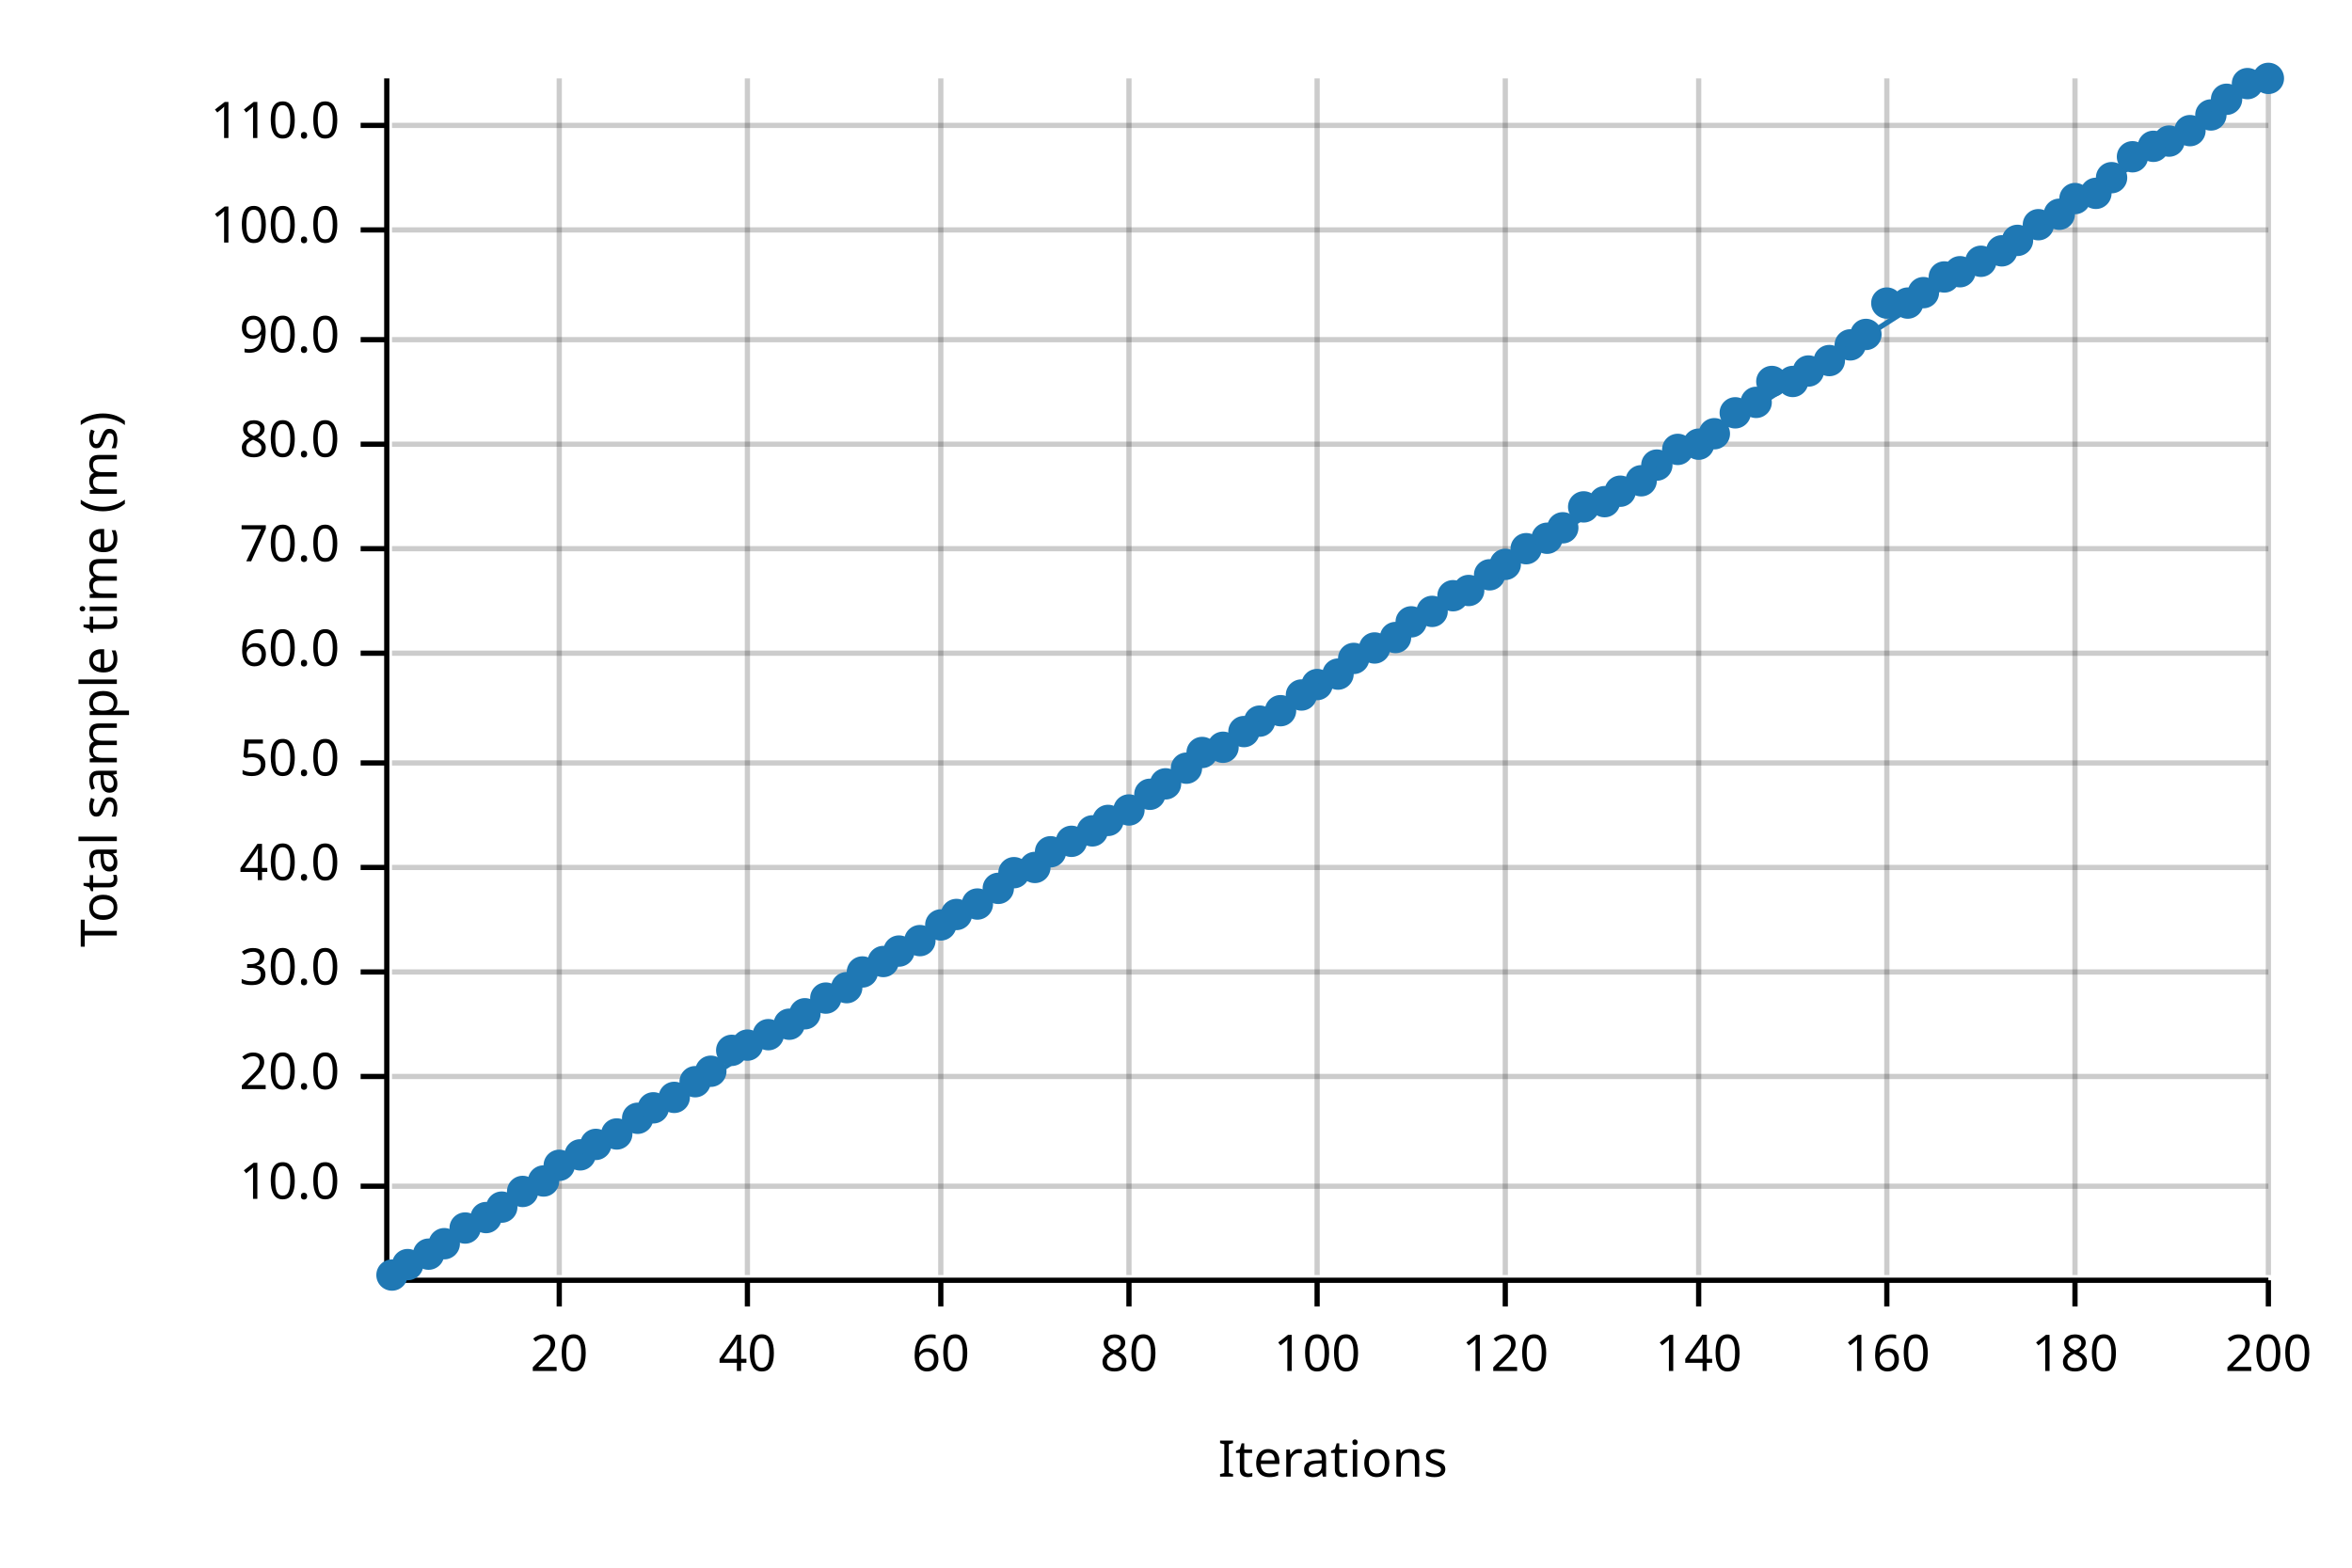
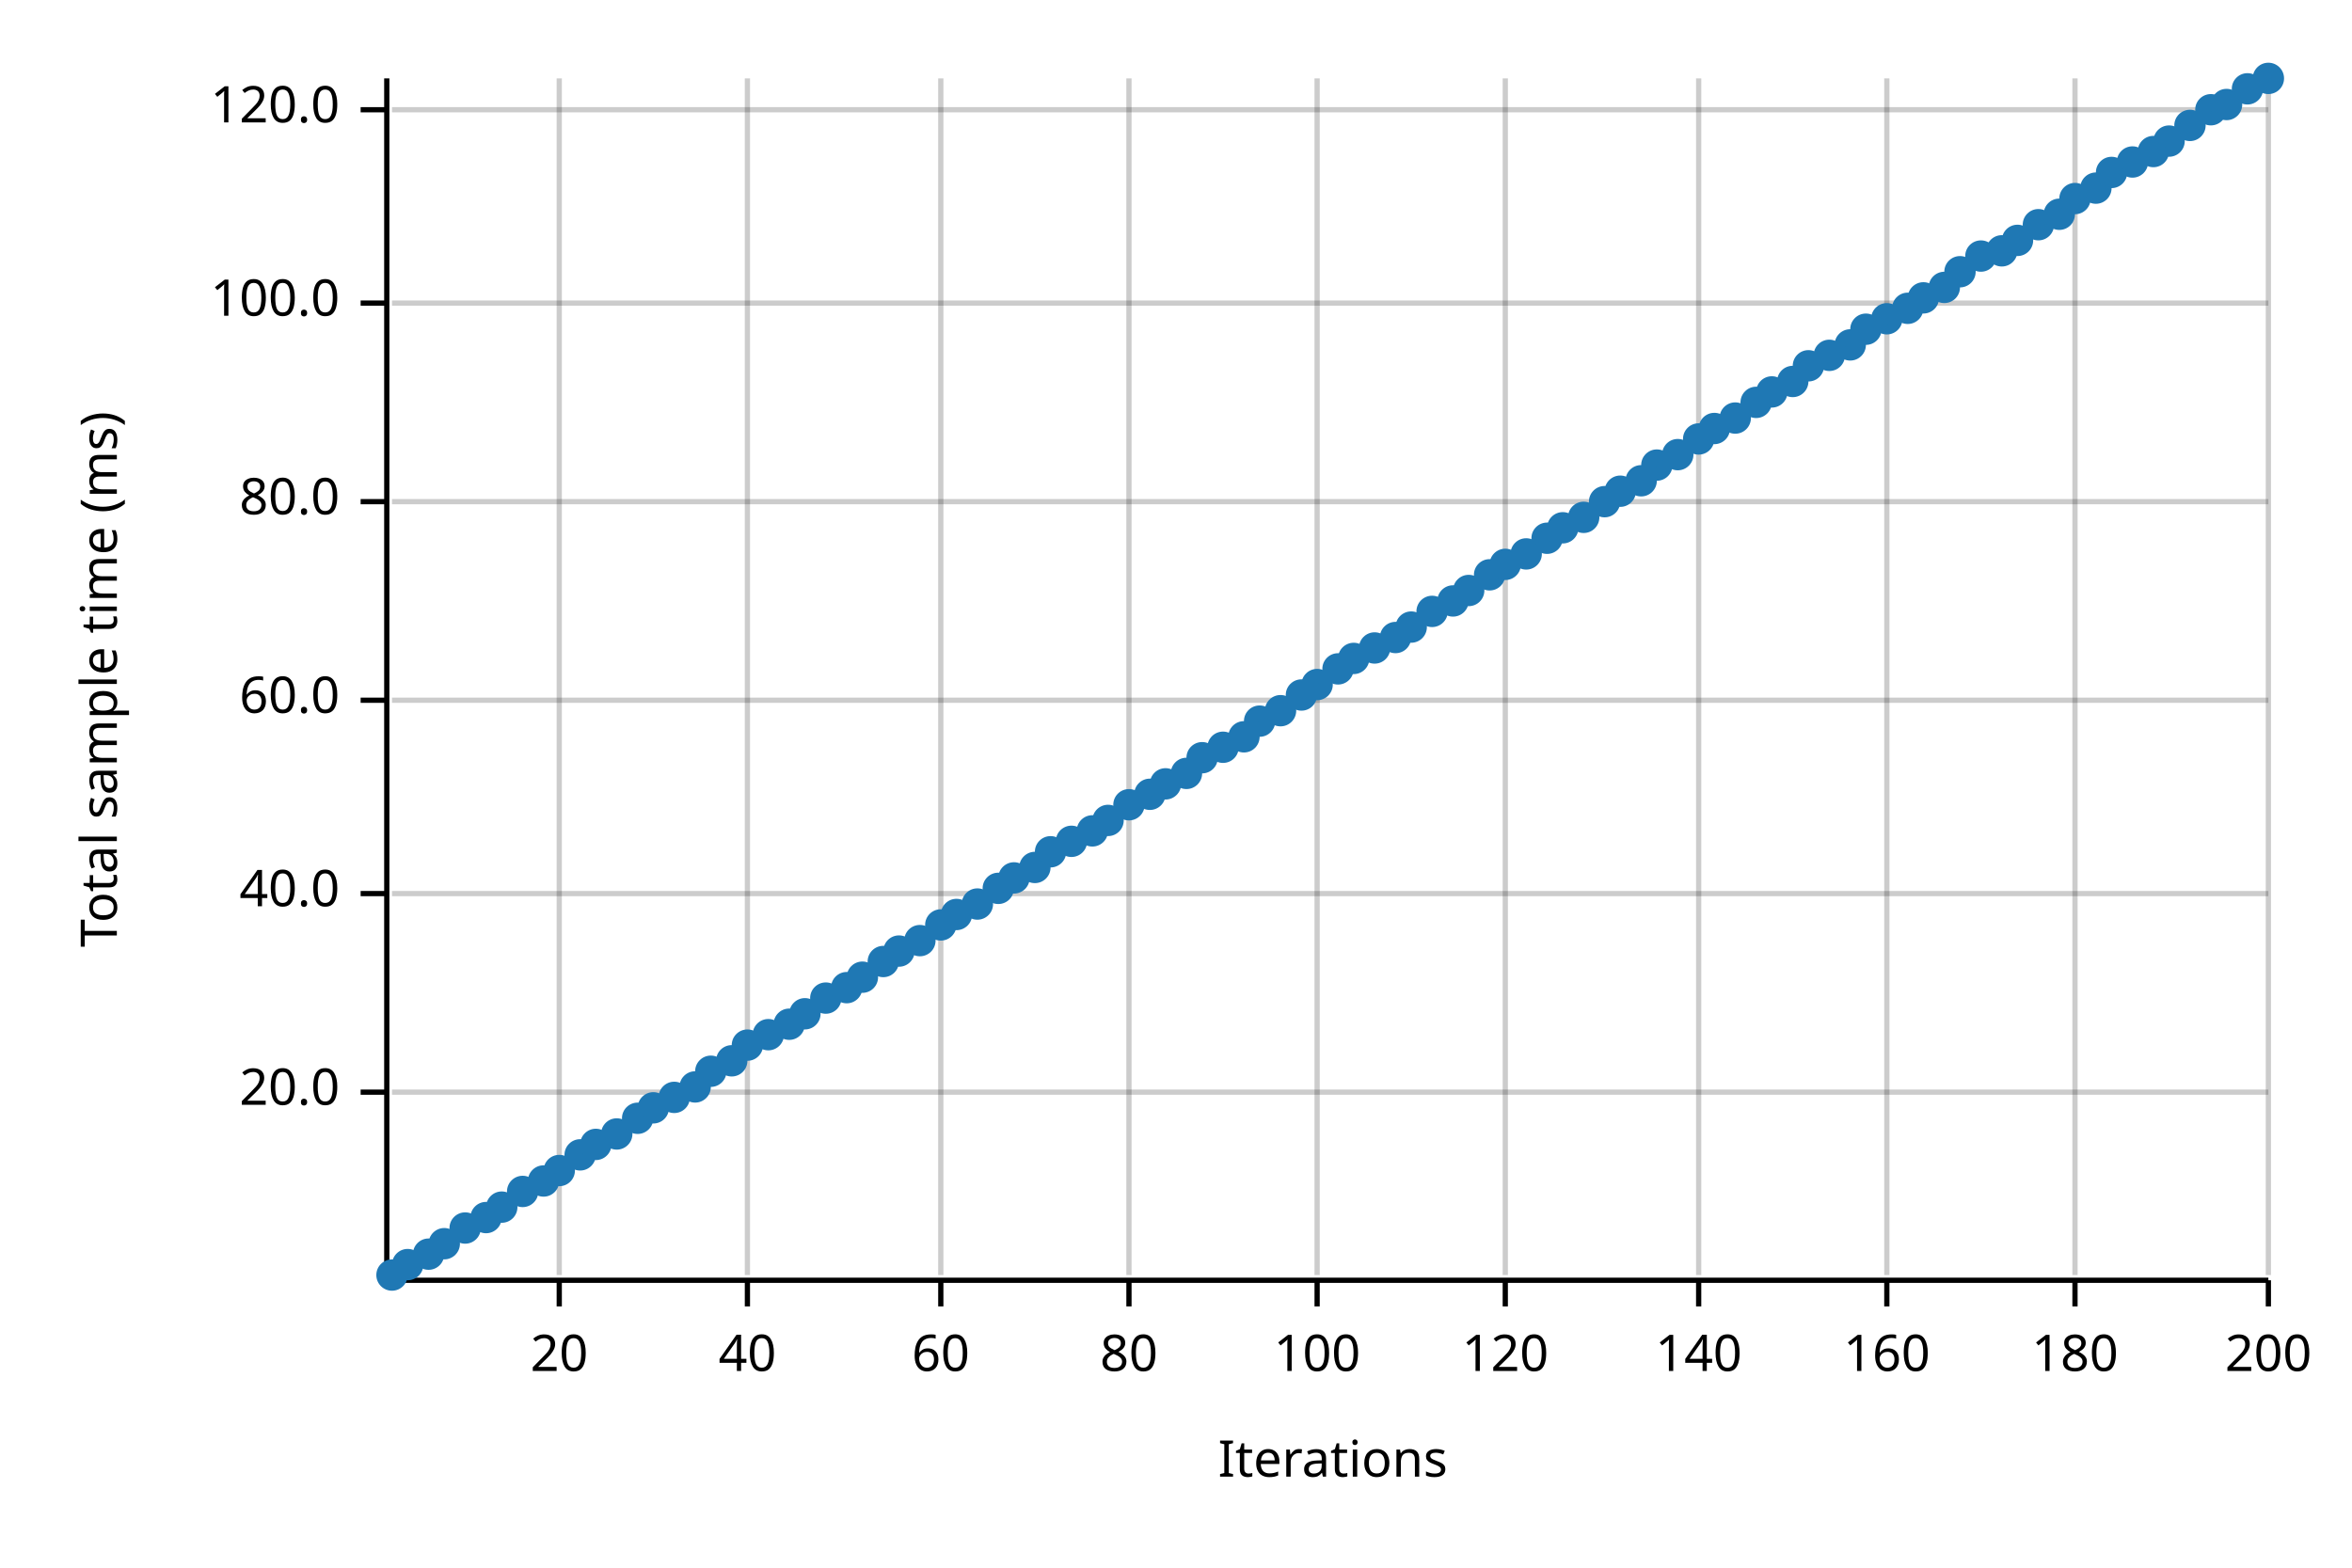
<svg xmlns="http://www.w3.org/2000/svg" width="450" height="300" viewBox="0 0 450 300">
  <text x="15" y="130" dy="0.76em" text-anchor="middle" font-family="sans-serif" font-size="9.677" opacity="1" fill="#000000" transform="rotate(270, 15, 130)">
Total sample time (ms)
</text>
  <text x="255" y="285" dy="-0.5ex" text-anchor="middle" font-family="sans-serif" font-size="9.677" opacity="1" fill="#000000">
Iterations
</text>
  <line opacity="0.2" stroke="#000000" stroke-width="1" x1="107" y1="244" x2="107" y2="15" />
  <line opacity="0.2" stroke="#000000" stroke-width="1" x1="143" y1="244" x2="143" y2="15" />
  <line opacity="0.2" stroke="#000000" stroke-width="1" x1="180" y1="244" x2="180" y2="15" />
  <line opacity="0.2" stroke="#000000" stroke-width="1" x1="216" y1="244" x2="216" y2="15" />
  <line opacity="0.2" stroke="#000000" stroke-width="1" x1="252" y1="244" x2="252" y2="15" />
  <line opacity="0.2" stroke="#000000" stroke-width="1" x1="288" y1="244" x2="288" y2="15" />
  <line opacity="0.2" stroke="#000000" stroke-width="1" x1="325" y1="244" x2="325" y2="15" />
  <line opacity="0.2" stroke="#000000" stroke-width="1" x1="361" y1="244" x2="361" y2="15" />
  <line opacity="0.2" stroke="#000000" stroke-width="1" x1="397" y1="244" x2="397" y2="15" />
  <line opacity="0.2" stroke="#000000" stroke-width="1" x1="434" y1="244" x2="434" y2="15" />
-   <line opacity="0.2" stroke="#000000" stroke-width="1" x1="75" y1="227" x2="434" y2="227" />
-   <line opacity="0.2" stroke="#000000" stroke-width="1" x1="75" y1="206" x2="434" y2="206" />
-   <line opacity="0.2" stroke="#000000" stroke-width="1" x1="75" y1="186" x2="434" y2="186" />
-   <line opacity="0.2" stroke="#000000" stroke-width="1" x1="75" y1="166" x2="434" y2="166" />
-   <line opacity="0.2" stroke="#000000" stroke-width="1" x1="75" y1="146" x2="434" y2="146" />
-   <line opacity="0.2" stroke="#000000" stroke-width="1" x1="75" y1="125" x2="434" y2="125" />
-   <line opacity="0.2" stroke="#000000" stroke-width="1" x1="75" y1="105" x2="434" y2="105" />
-   <line opacity="0.2" stroke="#000000" stroke-width="1" x1="75" y1="85" x2="434" y2="85" />
-   <line opacity="0.2" stroke="#000000" stroke-width="1" x1="75" y1="65" x2="434" y2="65" />
-   <line opacity="0.2" stroke="#000000" stroke-width="1" x1="75" y1="44" x2="434" y2="44" />
-   <line opacity="0.2" stroke="#000000" stroke-width="1" x1="75" y1="24" x2="434" y2="24" />
+   <line opacity="0.2" stroke="#000000" stroke-width="1" x1="75" y1="209" x2="434" y2="209" />
+   <line opacity="0.2" stroke="#000000" stroke-width="1" x1="75" y1="171" x2="434" y2="171" />
+   <line opacity="0.2" stroke="#000000" stroke-width="1" x1="75" y1="134" x2="434" y2="134" />
+   <line opacity="0.2" stroke="#000000" stroke-width="1" x1="75" y1="96" x2="434" y2="96" />
+   <line opacity="0.2" stroke="#000000" stroke-width="1" x1="75" y1="58" x2="434" y2="58" />
+   <line opacity="0.2" stroke="#000000" stroke-width="1" x1="75" y1="21" x2="434" y2="21" />
  <polyline fill="none" opacity="1" stroke="#000000" stroke-width="1" points="74,15 74,244 " />
-   <text x="65" y="227" dy="0.5ex" text-anchor="end" font-family="sans-serif" font-size="9.677" opacity="1" fill="#000000">
- 10.0
- </text>
-   <polyline fill="none" opacity="1" stroke="#000000" stroke-width="1" points="69,227 74,227 " />
-   <text x="65" y="206" dy="0.5ex" text-anchor="end" font-family="sans-serif" font-size="9.677" opacity="1" fill="#000000">
+   <text x="65" y="209" dy="0.5ex" text-anchor="end" font-family="sans-serif" font-size="9.677" opacity="1" fill="#000000">
20.0
</text>
-   <polyline fill="none" opacity="1" stroke="#000000" stroke-width="1" points="69,206 74,206 " />
-   <text x="65" y="186" dy="0.5ex" text-anchor="end" font-family="sans-serif" font-size="9.677" opacity="1" fill="#000000">
- 30.0
- </text>
-   <polyline fill="none" opacity="1" stroke="#000000" stroke-width="1" points="69,186 74,186 " />
-   <text x="65" y="166" dy="0.5ex" text-anchor="end" font-family="sans-serif" font-size="9.677" opacity="1" fill="#000000">
+   <polyline fill="none" opacity="1" stroke="#000000" stroke-width="1" points="69,209 74,209 " />
+   <text x="65" y="171" dy="0.5ex" text-anchor="end" font-family="sans-serif" font-size="9.677" opacity="1" fill="#000000">
40.0
</text>
-   <polyline fill="none" opacity="1" stroke="#000000" stroke-width="1" points="69,166 74,166 " />
-   <text x="65" y="146" dy="0.5ex" text-anchor="end" font-family="sans-serif" font-size="9.677" opacity="1" fill="#000000">
- 50.0
- </text>
-   <polyline fill="none" opacity="1" stroke="#000000" stroke-width="1" points="69,146 74,146 " />
-   <text x="65" y="125" dy="0.5ex" text-anchor="end" font-family="sans-serif" font-size="9.677" opacity="1" fill="#000000">
+   <polyline fill="none" opacity="1" stroke="#000000" stroke-width="1" points="69,171 74,171 " />
+   <text x="65" y="134" dy="0.5ex" text-anchor="end" font-family="sans-serif" font-size="9.677" opacity="1" fill="#000000">
60.0
</text>
-   <polyline fill="none" opacity="1" stroke="#000000" stroke-width="1" points="69,125 74,125 " />
-   <text x="65" y="105" dy="0.5ex" text-anchor="end" font-family="sans-serif" font-size="9.677" opacity="1" fill="#000000">
- 70.0
- </text>
-   <polyline fill="none" opacity="1" stroke="#000000" stroke-width="1" points="69,105 74,105 " />
-   <text x="65" y="85" dy="0.5ex" text-anchor="end" font-family="sans-serif" font-size="9.677" opacity="1" fill="#000000">
+   <polyline fill="none" opacity="1" stroke="#000000" stroke-width="1" points="69,134 74,134 " />
+   <text x="65" y="96" dy="0.5ex" text-anchor="end" font-family="sans-serif" font-size="9.677" opacity="1" fill="#000000">
80.0
</text>
-   <polyline fill="none" opacity="1" stroke="#000000" stroke-width="1" points="69,85 74,85 " />
-   <text x="65" y="65" dy="0.5ex" text-anchor="end" font-family="sans-serif" font-size="9.677" opacity="1" fill="#000000">
- 90.0
- </text>
-   <polyline fill="none" opacity="1" stroke="#000000" stroke-width="1" points="69,65 74,65 " />
-   <text x="65" y="44" dy="0.5ex" text-anchor="end" font-family="sans-serif" font-size="9.677" opacity="1" fill="#000000">
+   <polyline fill="none" opacity="1" stroke="#000000" stroke-width="1" points="69,96 74,96 " />
+   <text x="65" y="58" dy="0.5ex" text-anchor="end" font-family="sans-serif" font-size="9.677" opacity="1" fill="#000000">
100.0
</text>
-   <polyline fill="none" opacity="1" stroke="#000000" stroke-width="1" points="69,44 74,44 " />
-   <text x="65" y="24" dy="0.5ex" text-anchor="end" font-family="sans-serif" font-size="9.677" opacity="1" fill="#000000">
- 110.0
+   <polyline fill="none" opacity="1" stroke="#000000" stroke-width="1" points="69,58 74,58 " />
+   <text x="65" y="21" dy="0.5ex" text-anchor="end" font-family="sans-serif" font-size="9.677" opacity="1" fill="#000000">
+ 120.0
</text>
-   <polyline fill="none" opacity="1" stroke="#000000" stroke-width="1" points="69,24 74,24 " />
+   <polyline fill="none" opacity="1" stroke="#000000" stroke-width="1" points="69,21 74,21 " />
  <polyline fill="none" opacity="1" stroke="#000000" stroke-width="1" points="75,245 434,245 " />
  <text x="107" y="255" dy="0.76em" text-anchor="middle" font-family="sans-serif" font-size="9.677" opacity="1" fill="#000000">
20
</text>
  <polyline fill="none" opacity="1" stroke="#000000" stroke-width="1" points="107,245 107,250 " />
  <text x="143" y="255" dy="0.76em" text-anchor="middle" font-family="sans-serif" font-size="9.677" opacity="1" fill="#000000">
40
</text>
  <polyline fill="none" opacity="1" stroke="#000000" stroke-width="1" points="143,245 143,250 " />
  <text x="180" y="255" dy="0.76em" text-anchor="middle" font-family="sans-serif" font-size="9.677" opacity="1" fill="#000000">
60
</text>
  <polyline fill="none" opacity="1" stroke="#000000" stroke-width="1" points="180,245 180,250 " />
  <text x="216" y="255" dy="0.76em" text-anchor="middle" font-family="sans-serif" font-size="9.677" opacity="1" fill="#000000">
80
</text>
  <polyline fill="none" opacity="1" stroke="#000000" stroke-width="1" points="216,245 216,250 " />
  <text x="252" y="255" dy="0.76em" text-anchor="middle" font-family="sans-serif" font-size="9.677" opacity="1" fill="#000000">
100
</text>
  <polyline fill="none" opacity="1" stroke="#000000" stroke-width="1" points="252,245 252,250 " />
  <text x="288" y="255" dy="0.76em" text-anchor="middle" font-family="sans-serif" font-size="9.677" opacity="1" fill="#000000">
120
</text>
  <polyline fill="none" opacity="1" stroke="#000000" stroke-width="1" points="288,245 288,250 " />
  <text x="325" y="255" dy="0.76em" text-anchor="middle" font-family="sans-serif" font-size="9.677" opacity="1" fill="#000000">
140
</text>
  <polyline fill="none" opacity="1" stroke="#000000" stroke-width="1" points="325,245 325,250 " />
  <text x="361" y="255" dy="0.76em" text-anchor="middle" font-family="sans-serif" font-size="9.677" opacity="1" fill="#000000">
160
</text>
  <polyline fill="none" opacity="1" stroke="#000000" stroke-width="1" points="361,245 361,250 " />
  <text x="397" y="255" dy="0.76em" text-anchor="middle" font-family="sans-serif" font-size="9.677" opacity="1" fill="#000000">
180
</text>
  <polyline fill="none" opacity="1" stroke="#000000" stroke-width="1" points="397,245 397,250 " />
  <text x="434" y="255" dy="0.76em" text-anchor="middle" font-family="sans-serif" font-size="9.677" opacity="1" fill="#000000">
200
</text>
  <polyline fill="none" opacity="1" stroke="#000000" stroke-width="1" points="434,245 434,250 " />
  <circle cx="75" cy="244" r="3" opacity="1" fill="#1F78B4" stroke="none" stroke-width="1" />
  <circle cx="78" cy="242" r="3" opacity="1" fill="#1F78B4" stroke="none" stroke-width="1" />
  <circle cx="82" cy="240" r="3" opacity="1" fill="#1F78B4" stroke="none" stroke-width="1" />
  <circle cx="85" cy="238" r="3" opacity="1" fill="#1F78B4" stroke="none" stroke-width="1" />
  <circle cx="89" cy="235" r="3" opacity="1" fill="#1F78B4" stroke="none" stroke-width="1" />
  <circle cx="93" cy="233" r="3" opacity="1" fill="#1F78B4" stroke="none" stroke-width="1" />
  <circle cx="96" cy="231" r="3" opacity="1" fill="#1F78B4" stroke="none" stroke-width="1" />
  <circle cx="100" cy="228" r="3" opacity="1" fill="#1F78B4" stroke="none" stroke-width="1" />
  <circle cx="104" cy="226" r="3" opacity="1" fill="#1F78B4" stroke="none" stroke-width="1" />
-   <circle cx="107" cy="223" r="3" opacity="1" fill="#1F78B4" stroke="none" stroke-width="1" />
+   <circle cx="107" cy="224" r="3" opacity="1" fill="#1F78B4" stroke="none" stroke-width="1" />
  <circle cx="111" cy="221" r="3" opacity="1" fill="#1F78B4" stroke="none" stroke-width="1" />
  <circle cx="114" cy="219" r="3" opacity="1" fill="#1F78B4" stroke="none" stroke-width="1" />
  <circle cx="118" cy="217" r="3" opacity="1" fill="#1F78B4" stroke="none" stroke-width="1" />
  <circle cx="122" cy="214" r="3" opacity="1" fill="#1F78B4" stroke="none" stroke-width="1" />
  <circle cx="125" cy="212" r="3" opacity="1" fill="#1F78B4" stroke="none" stroke-width="1" />
  <circle cx="129" cy="210" r="3" opacity="1" fill="#1F78B4" stroke="none" stroke-width="1" />
-   <circle cx="133" cy="207" r="3" opacity="1" fill="#1F78B4" stroke="none" stroke-width="1" />
+   <circle cx="133" cy="208" r="3" opacity="1" fill="#1F78B4" stroke="none" stroke-width="1" />
  <circle cx="136" cy="205" r="3" opacity="1" fill="#1F78B4" stroke="none" stroke-width="1" />
-   <circle cx="140" cy="201" r="3" opacity="1" fill="#1F78B4" stroke="none" stroke-width="1" />
+   <circle cx="140" cy="203" r="3" opacity="1" fill="#1F78B4" stroke="none" stroke-width="1" />
  <circle cx="143" cy="200" r="3" opacity="1" fill="#1F78B4" stroke="none" stroke-width="1" />
  <circle cx="147" cy="198" r="3" opacity="1" fill="#1F78B4" stroke="none" stroke-width="1" />
  <circle cx="151" cy="196" r="3" opacity="1" fill="#1F78B4" stroke="none" stroke-width="1" />
  <circle cx="154" cy="194" r="3" opacity="1" fill="#1F78B4" stroke="none" stroke-width="1" />
  <circle cx="158" cy="191" r="3" opacity="1" fill="#1F78B4" stroke="none" stroke-width="1" />
  <circle cx="162" cy="189" r="3" opacity="1" fill="#1F78B4" stroke="none" stroke-width="1" />
-   <circle cx="165" cy="186" r="3" opacity="1" fill="#1F78B4" stroke="none" stroke-width="1" />
+   <circle cx="165" cy="187" r="3" opacity="1" fill="#1F78B4" stroke="none" stroke-width="1" />
  <circle cx="169" cy="184" r="3" opacity="1" fill="#1F78B4" stroke="none" stroke-width="1" />
  <circle cx="172" cy="182" r="3" opacity="1" fill="#1F78B4" stroke="none" stroke-width="1" />
  <circle cx="176" cy="180" r="3" opacity="1" fill="#1F78B4" stroke="none" stroke-width="1" />
  <circle cx="180" cy="177" r="3" opacity="1" fill="#1F78B4" stroke="none" stroke-width="1" />
  <circle cx="183" cy="175" r="3" opacity="1" fill="#1F78B4" stroke="none" stroke-width="1" />
  <circle cx="187" cy="173" r="3" opacity="1" fill="#1F78B4" stroke="none" stroke-width="1" />
  <circle cx="191" cy="170" r="3" opacity="1" fill="#1F78B4" stroke="none" stroke-width="1" />
-   <circle cx="194" cy="167" r="3" opacity="1" fill="#1F78B4" stroke="none" stroke-width="1" />
+   <circle cx="194" cy="168" r="3" opacity="1" fill="#1F78B4" stroke="none" stroke-width="1" />
  <circle cx="198" cy="166" r="3" opacity="1" fill="#1F78B4" stroke="none" stroke-width="1" />
  <circle cx="201" cy="163" r="3" opacity="1" fill="#1F78B4" stroke="none" stroke-width="1" />
  <circle cx="205" cy="161" r="3" opacity="1" fill="#1F78B4" stroke="none" stroke-width="1" />
  <circle cx="209" cy="159" r="3" opacity="1" fill="#1F78B4" stroke="none" stroke-width="1" />
  <circle cx="212" cy="157" r="3" opacity="1" fill="#1F78B4" stroke="none" stroke-width="1" />
-   <circle cx="216" cy="155" r="3" opacity="1" fill="#1F78B4" stroke="none" stroke-width="1" />
+   <circle cx="216" cy="154" r="3" opacity="1" fill="#1F78B4" stroke="none" stroke-width="1" />
  <circle cx="220" cy="152" r="3" opacity="1" fill="#1F78B4" stroke="none" stroke-width="1" />
  <circle cx="223" cy="150" r="3" opacity="1" fill="#1F78B4" stroke="none" stroke-width="1" />
-   <circle cx="227" cy="147" r="3" opacity="1" fill="#1F78B4" stroke="none" stroke-width="1" />
-   <circle cx="230" cy="144" r="3" opacity="1" fill="#1F78B4" stroke="none" stroke-width="1" />
+   <circle cx="227" cy="148" r="3" opacity="1" fill="#1F78B4" stroke="none" stroke-width="1" />
+   <circle cx="230" cy="145" r="3" opacity="1" fill="#1F78B4" stroke="none" stroke-width="1" />
  <circle cx="234" cy="143" r="3" opacity="1" fill="#1F78B4" stroke="none" stroke-width="1" />
-   <circle cx="238" cy="140" r="3" opacity="1" fill="#1F78B4" stroke="none" stroke-width="1" />
+   <circle cx="238" cy="141" r="3" opacity="1" fill="#1F78B4" stroke="none" stroke-width="1" />
  <circle cx="241" cy="138" r="3" opacity="1" fill="#1F78B4" stroke="none" stroke-width="1" />
  <circle cx="245" cy="136" r="3" opacity="1" fill="#1F78B4" stroke="none" stroke-width="1" />
  <circle cx="249" cy="133" r="3" opacity="1" fill="#1F78B4" stroke="none" stroke-width="1" />
  <circle cx="252" cy="131" r="3" opacity="1" fill="#1F78B4" stroke="none" stroke-width="1" />
-   <circle cx="256" cy="129" r="3" opacity="1" fill="#1F78B4" stroke="none" stroke-width="1" />
+   <circle cx="256" cy="128" r="3" opacity="1" fill="#1F78B4" stroke="none" stroke-width="1" />
  <circle cx="259" cy="126" r="3" opacity="1" fill="#1F78B4" stroke="none" stroke-width="1" />
  <circle cx="263" cy="124" r="3" opacity="1" fill="#1F78B4" stroke="none" stroke-width="1" />
  <circle cx="267" cy="122" r="3" opacity="1" fill="#1F78B4" stroke="none" stroke-width="1" />
-   <circle cx="270" cy="119" r="3" opacity="1" fill="#1F78B4" stroke="none" stroke-width="1" />
+   <circle cx="270" cy="120" r="3" opacity="1" fill="#1F78B4" stroke="none" stroke-width="1" />
  <circle cx="274" cy="117" r="3" opacity="1" fill="#1F78B4" stroke="none" stroke-width="1" />
-   <circle cx="278" cy="114" r="3" opacity="1" fill="#1F78B4" stroke="none" stroke-width="1" />
+   <circle cx="278" cy="115" r="3" opacity="1" fill="#1F78B4" stroke="none" stroke-width="1" />
  <circle cx="281" cy="113" r="3" opacity="1" fill="#1F78B4" stroke="none" stroke-width="1" />
  <circle cx="285" cy="110" r="3" opacity="1" fill="#1F78B4" stroke="none" stroke-width="1" />
  <circle cx="288" cy="108" r="3" opacity="1" fill="#1F78B4" stroke="none" stroke-width="1" />
-   <circle cx="292" cy="105" r="3" opacity="1" fill="#1F78B4" stroke="none" stroke-width="1" />
+   <circle cx="292" cy="106" r="3" opacity="1" fill="#1F78B4" stroke="none" stroke-width="1" />
  <circle cx="296" cy="103" r="3" opacity="1" fill="#1F78B4" stroke="none" stroke-width="1" />
  <circle cx="299" cy="101" r="3" opacity="1" fill="#1F78B4" stroke="none" stroke-width="1" />
-   <circle cx="303" cy="97" r="3" opacity="1" fill="#1F78B4" stroke="none" stroke-width="1" />
+   <circle cx="303" cy="99" r="3" opacity="1" fill="#1F78B4" stroke="none" stroke-width="1" />
  <circle cx="307" cy="96" r="3" opacity="1" fill="#1F78B4" stroke="none" stroke-width="1" />
  <circle cx="310" cy="94" r="3" opacity="1" fill="#1F78B4" stroke="none" stroke-width="1" />
  <circle cx="314" cy="92" r="3" opacity="1" fill="#1F78B4" stroke="none" stroke-width="1" />
  <circle cx="317" cy="89" r="3" opacity="1" fill="#1F78B4" stroke="none" stroke-width="1" />
-   <circle cx="321" cy="86" r="3" opacity="1" fill="#1F78B4" stroke="none" stroke-width="1" />
-   <circle cx="325" cy="85" r="3" opacity="1" fill="#1F78B4" stroke="none" stroke-width="1" />
-   <circle cx="328" cy="83" r="3" opacity="1" fill="#1F78B4" stroke="none" stroke-width="1" />
-   <circle cx="332" cy="79" r="3" opacity="1" fill="#1F78B4" stroke="none" stroke-width="1" />
+   <circle cx="321" cy="87" r="3" opacity="1" fill="#1F78B4" stroke="none" stroke-width="1" />
+   <circle cx="325" cy="84" r="3" opacity="1" fill="#1F78B4" stroke="none" stroke-width="1" />
+   <circle cx="328" cy="82" r="3" opacity="1" fill="#1F78B4" stroke="none" stroke-width="1" />
+   <circle cx="332" cy="80" r="3" opacity="1" fill="#1F78B4" stroke="none" stroke-width="1" />
  <circle cx="336" cy="77" r="3" opacity="1" fill="#1F78B4" stroke="none" stroke-width="1" />
-   <circle cx="339" cy="73" r="3" opacity="1" fill="#1F78B4" stroke="none" stroke-width="1" />
+   <circle cx="339" cy="75" r="3" opacity="1" fill="#1F78B4" stroke="none" stroke-width="1" />
  <circle cx="343" cy="73" r="3" opacity="1" fill="#1F78B4" stroke="none" stroke-width="1" />
-   <circle cx="346" cy="71" r="3" opacity="1" fill="#1F78B4" stroke="none" stroke-width="1" />
-   <circle cx="350" cy="69" r="3" opacity="1" fill="#1F78B4" stroke="none" stroke-width="1" />
+   <circle cx="346" cy="70" r="3" opacity="1" fill="#1F78B4" stroke="none" stroke-width="1" />
+   <circle cx="350" cy="68" r="3" opacity="1" fill="#1F78B4" stroke="none" stroke-width="1" />
  <circle cx="354" cy="66" r="3" opacity="1" fill="#1F78B4" stroke="none" stroke-width="1" />
-   <circle cx="357" cy="64" r="3" opacity="1" fill="#1F78B4" stroke="none" stroke-width="1" />
-   <circle cx="361" cy="58" r="3" opacity="1" fill="#1F78B4" stroke="none" stroke-width="1" />
-   <circle cx="365" cy="58" r="3" opacity="1" fill="#1F78B4" stroke="none" stroke-width="1" />
-   <circle cx="368" cy="56" r="3" opacity="1" fill="#1F78B4" stroke="none" stroke-width="1" />
-   <circle cx="372" cy="53" r="3" opacity="1" fill="#1F78B4" stroke="none" stroke-width="1" />
+   <circle cx="357" cy="63" r="3" opacity="1" fill="#1F78B4" stroke="none" stroke-width="1" />
+   <circle cx="361" cy="61" r="3" opacity="1" fill="#1F78B4" stroke="none" stroke-width="1" />
+   <circle cx="365" cy="59" r="3" opacity="1" fill="#1F78B4" stroke="none" stroke-width="1" />
+   <circle cx="368" cy="57" r="3" opacity="1" fill="#1F78B4" stroke="none" stroke-width="1" />
+   <circle cx="372" cy="55" r="3" opacity="1" fill="#1F78B4" stroke="none" stroke-width="1" />
  <circle cx="375" cy="52" r="3" opacity="1" fill="#1F78B4" stroke="none" stroke-width="1" />
-   <circle cx="379" cy="50" r="3" opacity="1" fill="#1F78B4" stroke="none" stroke-width="1" />
+   <circle cx="379" cy="49" r="3" opacity="1" fill="#1F78B4" stroke="none" stroke-width="1" />
  <circle cx="383" cy="48" r="3" opacity="1" fill="#1F78B4" stroke="none" stroke-width="1" />
  <circle cx="386" cy="46" r="3" opacity="1" fill="#1F78B4" stroke="none" stroke-width="1" />
  <circle cx="390" cy="43" r="3" opacity="1" fill="#1F78B4" stroke="none" stroke-width="1" />
  <circle cx="394" cy="41" r="3" opacity="1" fill="#1F78B4" stroke="none" stroke-width="1" />
  <circle cx="397" cy="38" r="3" opacity="1" fill="#1F78B4" stroke="none" stroke-width="1" />
-   <circle cx="401" cy="37" r="3" opacity="1" fill="#1F78B4" stroke="none" stroke-width="1" />
-   <circle cx="404" cy="34" r="3" opacity="1" fill="#1F78B4" stroke="none" stroke-width="1" />
-   <circle cx="408" cy="30" r="3" opacity="1" fill="#1F78B4" stroke="none" stroke-width="1" />
-   <circle cx="412" cy="28" r="3" opacity="1" fill="#1F78B4" stroke="none" stroke-width="1" />
+   <circle cx="401" cy="36" r="3" opacity="1" fill="#1F78B4" stroke="none" stroke-width="1" />
+   <circle cx="404" cy="33" r="3" opacity="1" fill="#1F78B4" stroke="none" stroke-width="1" />
+   <circle cx="408" cy="31" r="3" opacity="1" fill="#1F78B4" stroke="none" stroke-width="1" />
+   <circle cx="412" cy="29" r="3" opacity="1" fill="#1F78B4" stroke="none" stroke-width="1" />
  <circle cx="415" cy="27" r="3" opacity="1" fill="#1F78B4" stroke="none" stroke-width="1" />
-   <circle cx="419" cy="25" r="3" opacity="1" fill="#1F78B4" stroke="none" stroke-width="1" />
-   <circle cx="423" cy="22" r="3" opacity="1" fill="#1F78B4" stroke="none" stroke-width="1" />
-   <circle cx="426" cy="19" r="3" opacity="1" fill="#1F78B4" stroke="none" stroke-width="1" />
-   <circle cx="430" cy="16" r="3" opacity="1" fill="#1F78B4" stroke="none" stroke-width="1" />
+   <circle cx="419" cy="24" r="3" opacity="1" fill="#1F78B4" stroke="none" stroke-width="1" />
+   <circle cx="423" cy="21" r="3" opacity="1" fill="#1F78B4" stroke="none" stroke-width="1" />
+   <circle cx="426" cy="20" r="3" opacity="1" fill="#1F78B4" stroke="none" stroke-width="1" />
+   <circle cx="430" cy="17" r="3" opacity="1" fill="#1F78B4" stroke="none" stroke-width="1" />
  <circle cx="434" cy="15" r="3" opacity="1" fill="#1F78B4" stroke="none" stroke-width="1" />
  <polyline fill="none" opacity="1" stroke="#1F78B4" stroke-width="1" points="75,245 434,15 " />
  <polygon opacity="0.25" fill="#1F78B4" points="75,245 434,15 434,15 " />
</svg>
